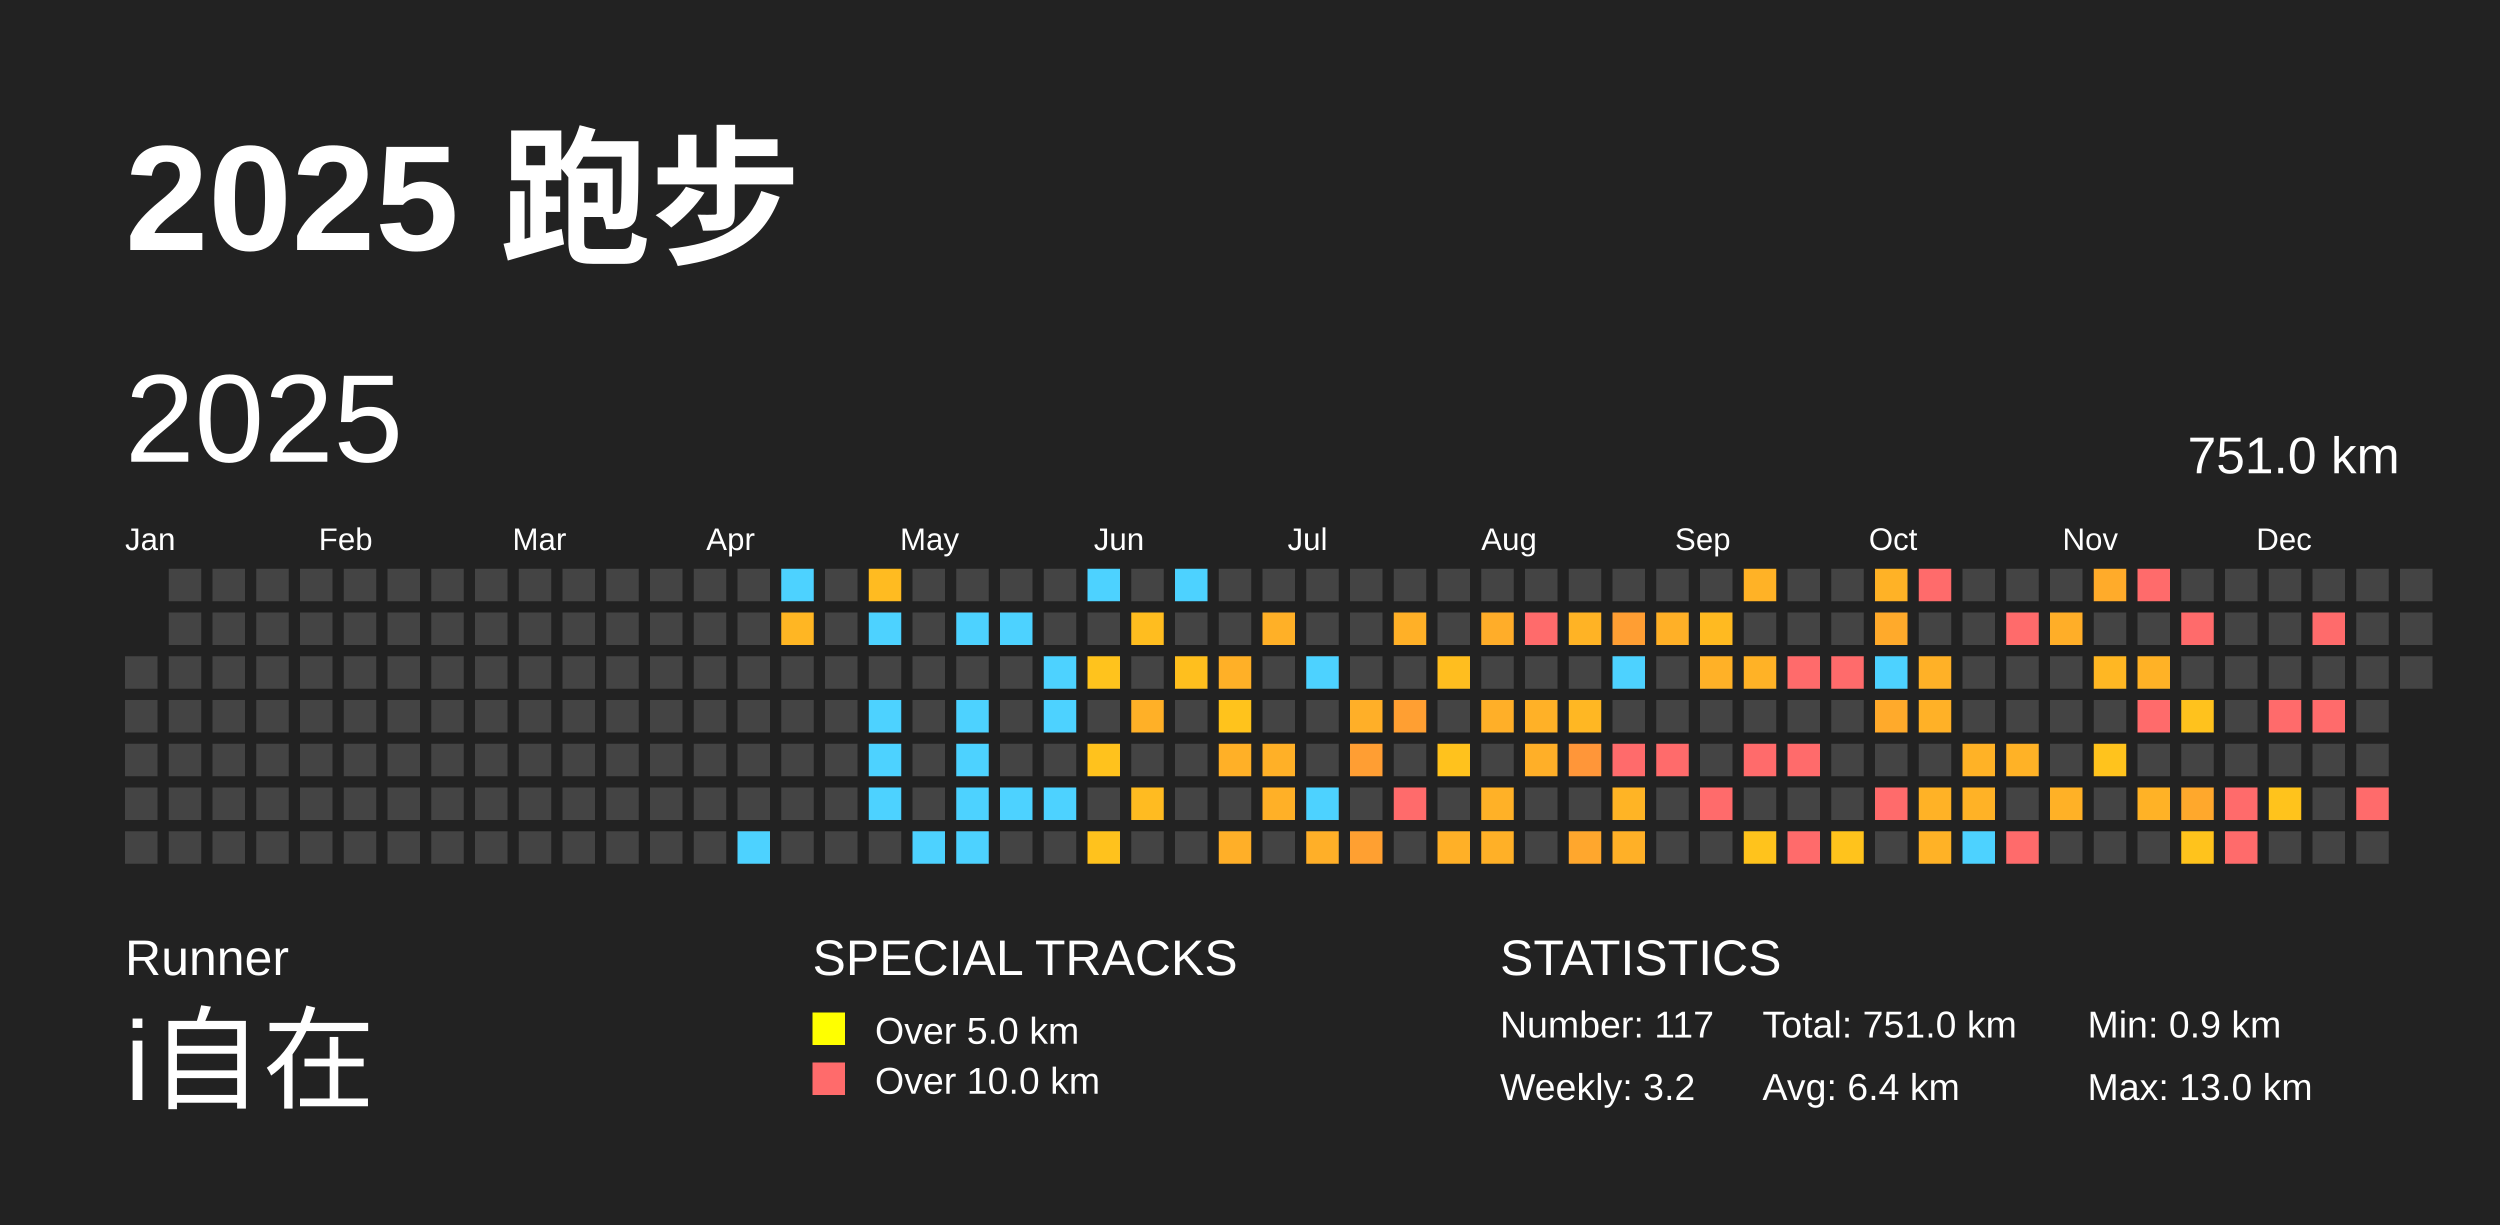
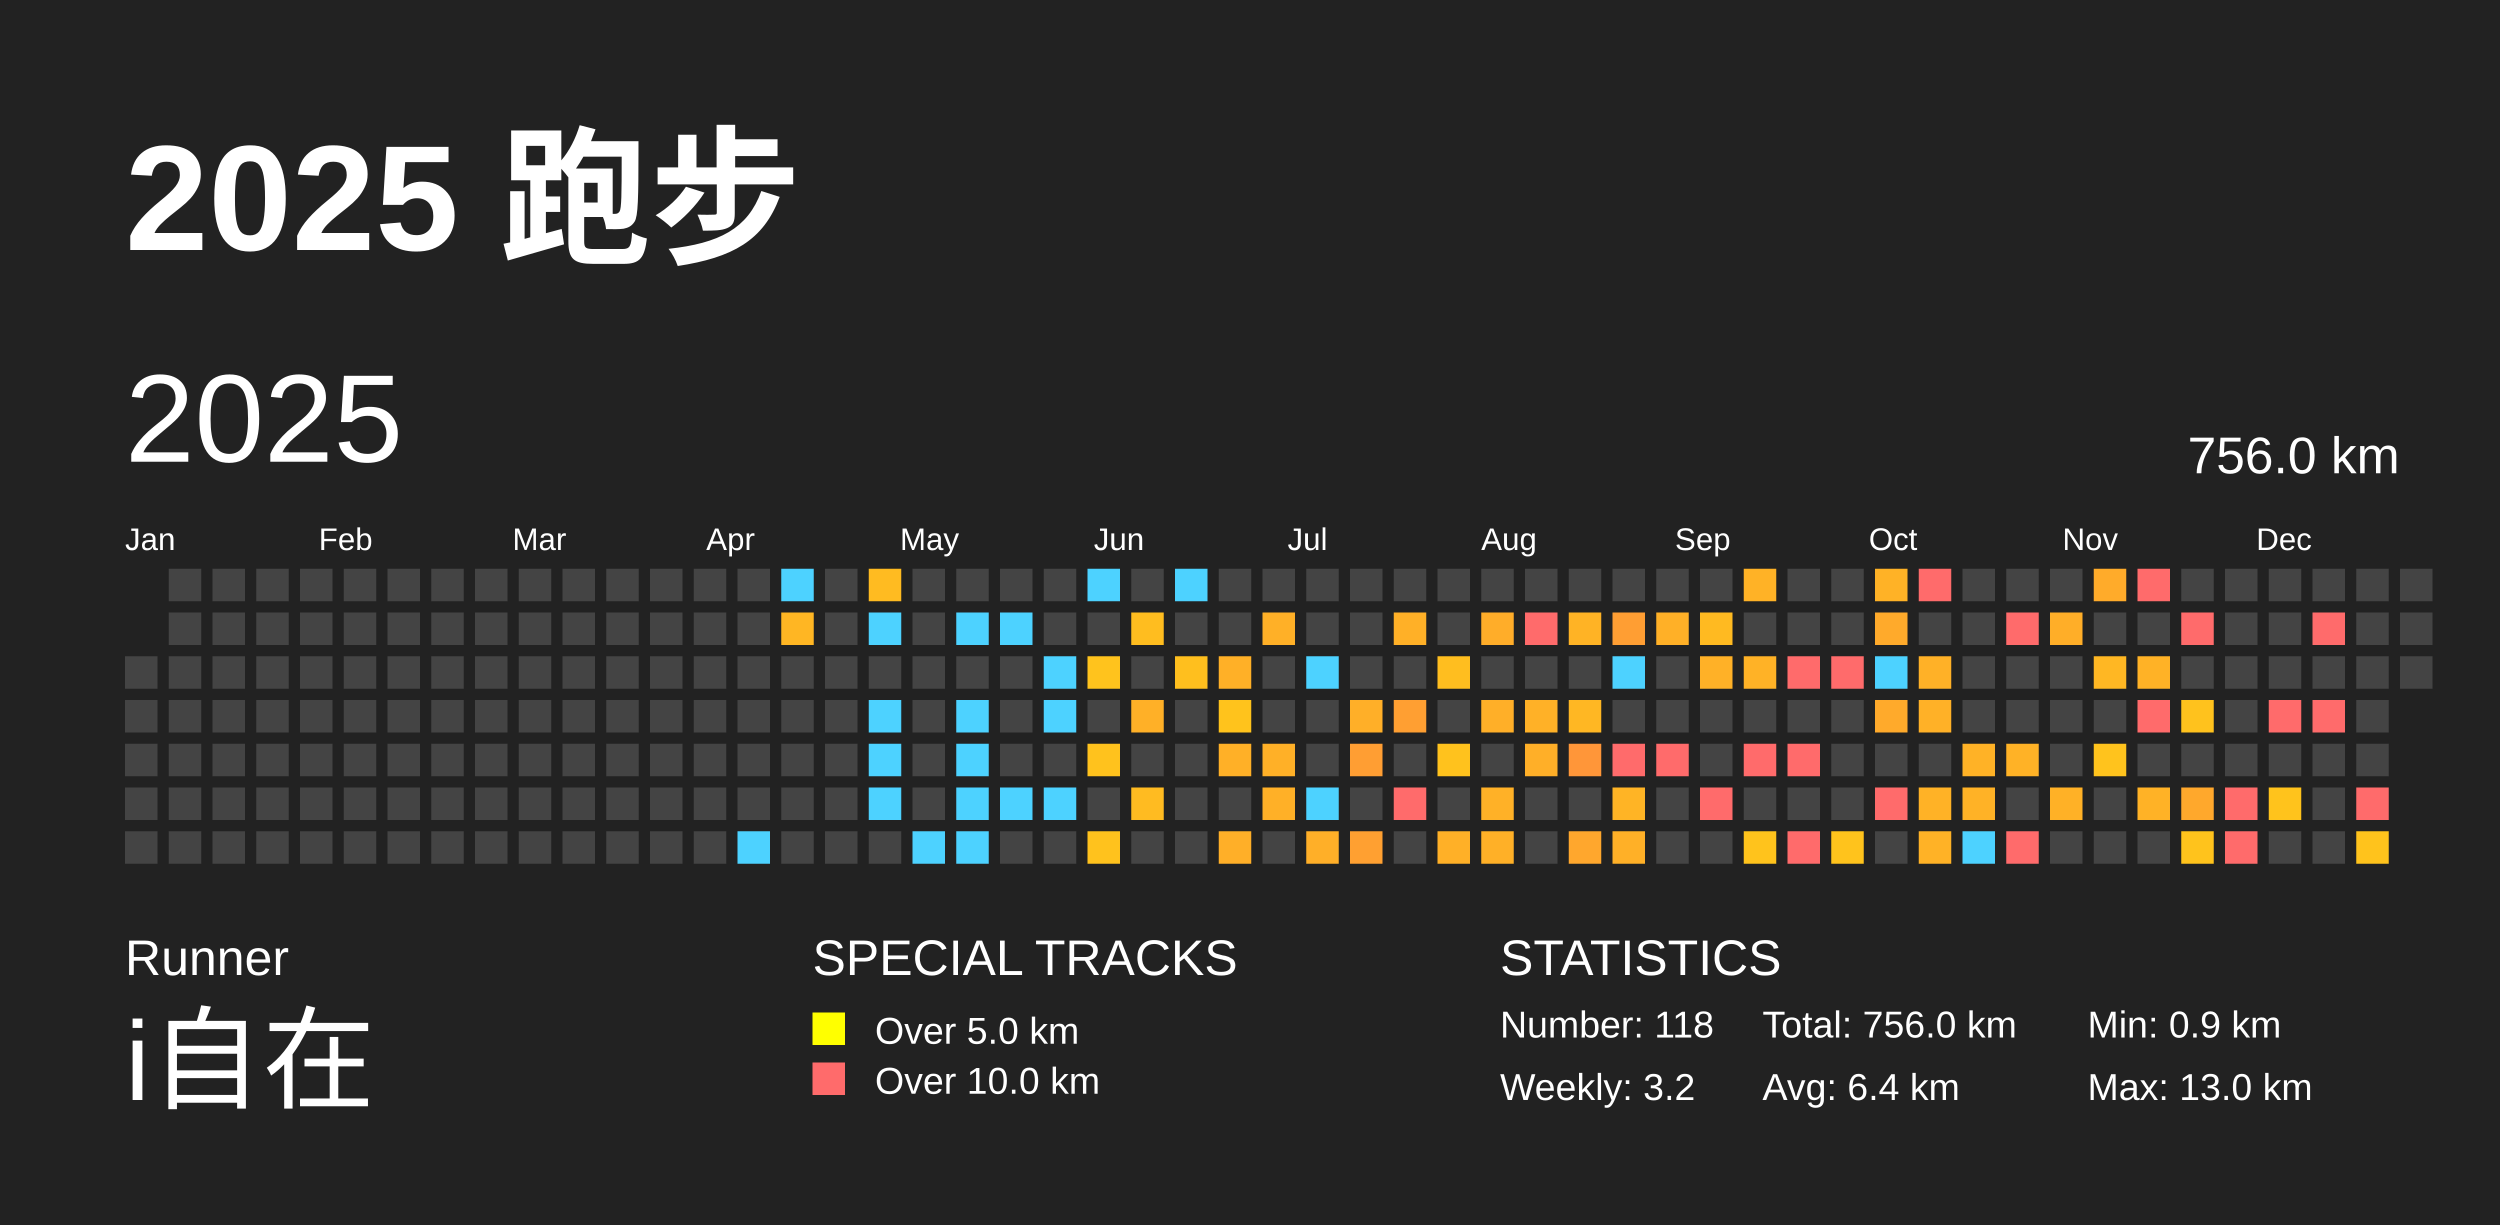
<svg xmlns="http://www.w3.org/2000/svg" baseProfile="full" height="98mm" version="1.1" viewBox="0,0,200,98" width="200mm">
  <defs />
  <rect fill="#222222" height="98" width="200" x="0" y="0" />
  <text fill="#FFFFFF" style="font-size:12px; font-family:Arial; font-weight:bold;" x="10" y="20">2025 跑步</text>
  <text fill="#FFFFFF" style="font-size:4px; font-family:Arial" x="10" y="78">Runner</text>
  <text fill="#FFFFFF" style="font-size:9px; font-family:Arial" x="10" y="88">i自在</text>
  <text fill="#FFFFFF" style="font-size:4px; font-family:Arial" x="65" y="78">SPECIAL TRACKS</text>
  <rect fill="#FFFF00" height="2.6" width="2.6" x="65" y="81" />
  <text fill="#FFFFFF" style="font-size:3px; font-family:Arial" x="70" y="83.5">Over 5.0 km</text>
  <rect fill="#FF6B6B" height="2.6" width="2.6" x="65" y="85" />
  <text fill="#FFFFFF" style="font-size:3px; font-family:Arial" x="70" y="87.5">Over 10.0 km</text>
  <text fill="#FFFFFF" style="font-size:4px; font-family:Arial" x="120" y="78">STATISTICS</text>
-   <text fill="#FFFFFF" style="font-size:3px; font-family:Arial" x="120" y="83">Number: 117</text>
+   <text fill="#FFFFFF" style="font-size:3px; font-family:Arial" x="120" y="83">Number: 118</text>
  <text fill="#FFFFFF" style="font-size:3px; font-family:Arial" x="120" y="88">Weekly: 3.2</text>
-   <text fill="#FFFFFF" style="font-size:3px; font-family:Arial" x="141" y="83">Total: 751.0 km</text>
+   <text fill="#FFFFFF" style="font-size:3px; font-family:Arial" x="141" y="83">Total: 756.0 km</text>
  <text fill="#FFFFFF" style="font-size:3px; font-family:Arial" x="141" y="88">Avg: 6.4 km</text>
  <text fill="#FFFFFF" style="font-size:3px; font-family:Arial" x="167" y="83">Min: 0.9 km</text>
  <text fill="#FFFFFF" style="font-size:3px; font-family:Arial" x="167" y="88">Max: 13.0 km</text>
  <text dominant-baseline="hanging" fill="#FFFFFF" style="font-size:10.0px; font-family:Arial;" x="10" y="30">2025</text>
-   <text dominant-baseline="hanging" fill="#FFFFFF" style="font-size:4.125px; font-family:Arial;" x="175" y="35">751.0 km</text>
+   <text dominant-baseline="hanging" fill="#FFFFFF" style="font-size:4.125px; font-family:Arial;" x="175" y="35">756.0 km</text>
  <text fill="#FFFFFF" style="font-size:2.5px; font-family:Arial" x="10.0" y="44">Jan</text>
  <text fill="#FFFFFF" style="font-size:2.5px; font-family:Arial" x="25.5" y="44">Feb</text>
  <text fill="#FFFFFF" style="font-size:2.5px; font-family:Arial" x="41.0" y="44">Mar</text>
  <text fill="#FFFFFF" style="font-size:2.5px; font-family:Arial" x="56.5" y="44">Apr</text>
  <text fill="#FFFFFF" style="font-size:2.5px; font-family:Arial" x="72.0" y="44">May</text>
  <text fill="#FFFFFF" style="font-size:2.5px; font-family:Arial" x="87.5" y="44">Jun</text>
  <text fill="#FFFFFF" style="font-size:2.5px; font-family:Arial" x="103.0" y="44">Jul</text>
  <text fill="#FFFFFF" style="font-size:2.5px; font-family:Arial" x="118.5" y="44">Aug</text>
  <text fill="#FFFFFF" style="font-size:2.5px; font-family:Arial" x="134.0" y="44">Sep</text>
  <text fill="#FFFFFF" style="font-size:2.5px; font-family:Arial" x="149.5" y="44">Oct</text>
  <text fill="#FFFFFF" style="font-size:2.5px; font-family:Arial" x="165.0" y="44">Nov</text>
  <text fill="#FFFFFF" style="font-size:2.5px; font-family:Arial" x="180.5" y="44">Dec</text>
  <rect fill="#444444" height="2.6" width="2.6" x="10.0" y="52.5" />
  <rect fill="#444444" height="2.6" width="2.6" x="10.0" y="56.0" />
  <rect fill="#444444" height="2.6" width="2.6" x="10.0" y="59.5" />
  <rect fill="#444444" height="2.6" width="2.6" x="10.0" y="63.0" />
  <rect fill="#444444" height="2.6" width="2.6" x="10.0" y="66.5" />
  <rect fill="#444444" height="2.6" width="2.6" x="13.5" y="45.5" />
  <rect fill="#444444" height="2.6" width="2.6" x="13.5" y="49.0" />
  <rect fill="#444444" height="2.6" width="2.6" x="13.5" y="52.5" />
  <rect fill="#444444" height="2.6" width="2.6" x="13.5" y="56.0" />
  <rect fill="#444444" height="2.6" width="2.6" x="13.5" y="59.5" />
  <rect fill="#444444" height="2.6" width="2.6" x="13.5" y="63.0" />
  <rect fill="#444444" height="2.6" width="2.6" x="13.5" y="66.5" />
  <rect fill="#444444" height="2.6" width="2.6" x="17.0" y="45.5" />
  <rect fill="#444444" height="2.6" width="2.6" x="17.0" y="49.0" />
  <rect fill="#444444" height="2.6" width="2.6" x="17.0" y="52.5" />
  <rect fill="#444444" height="2.6" width="2.6" x="17.0" y="56.0" />
  <rect fill="#444444" height="2.6" width="2.6" x="17.0" y="59.5" />
  <rect fill="#444444" height="2.6" width="2.6" x="17.0" y="63.0" />
  <rect fill="#444444" height="2.6" width="2.6" x="17.0" y="66.5" />
  <rect fill="#444444" height="2.6" width="2.6" x="20.5" y="45.5" />
  <rect fill="#444444" height="2.6" width="2.6" x="20.5" y="49.0" />
  <rect fill="#444444" height="2.6" width="2.6" x="20.5" y="52.5" />
  <rect fill="#444444" height="2.6" width="2.6" x="20.5" y="56.0" />
  <rect fill="#444444" height="2.6" width="2.6" x="20.5" y="59.5" />
  <rect fill="#444444" height="2.6" width="2.6" x="20.5" y="63.0" />
  <rect fill="#444444" height="2.6" width="2.6" x="20.5" y="66.5" />
  <rect fill="#444444" height="2.6" width="2.6" x="24.0" y="45.5" />
  <rect fill="#444444" height="2.6" width="2.6" x="24.0" y="49.0" />
  <rect fill="#444444" height="2.6" width="2.6" x="24.0" y="52.5" />
  <rect fill="#444444" height="2.6" width="2.6" x="24.0" y="56.0" />
  <rect fill="#444444" height="2.6" width="2.6" x="24.0" y="59.5" />
  <rect fill="#444444" height="2.6" width="2.6" x="24.0" y="63.0" />
  <rect fill="#444444" height="2.6" width="2.6" x="24.0" y="66.5" />
  <rect fill="#444444" height="2.6" width="2.6" x="27.5" y="45.5" />
  <rect fill="#444444" height="2.6" width="2.6" x="27.5" y="49.0" />
  <rect fill="#444444" height="2.6" width="2.6" x="27.5" y="52.5" />
  <rect fill="#444444" height="2.6" width="2.6" x="27.5" y="56.0" />
  <rect fill="#444444" height="2.6" width="2.6" x="27.5" y="59.5" />
  <rect fill="#444444" height="2.6" width="2.6" x="27.5" y="63.0" />
  <rect fill="#444444" height="2.6" width="2.6" x="27.5" y="66.5" />
  <rect fill="#444444" height="2.6" width="2.6" x="31.0" y="45.5" />
  <rect fill="#444444" height="2.6" width="2.6" x="31.0" y="49.0" />
  <rect fill="#444444" height="2.6" width="2.6" x="31.0" y="52.5" />
  <rect fill="#444444" height="2.6" width="2.6" x="31.0" y="56.0" />
  <rect fill="#444444" height="2.6" width="2.6" x="31.0" y="59.5" />
  <rect fill="#444444" height="2.6" width="2.6" x="31.0" y="63.0" />
  <rect fill="#444444" height="2.6" width="2.6" x="31.0" y="66.5" />
  <rect fill="#444444" height="2.6" width="2.6" x="34.5" y="45.5" />
  <rect fill="#444444" height="2.6" width="2.6" x="34.5" y="49.0" />
  <rect fill="#444444" height="2.6" width="2.6" x="34.5" y="52.5" />
  <rect fill="#444444" height="2.6" width="2.6" x="34.5" y="56.0" />
  <rect fill="#444444" height="2.6" width="2.6" x="34.5" y="59.5" />
  <rect fill="#444444" height="2.6" width="2.6" x="34.5" y="63.0" />
  <rect fill="#444444" height="2.6" width="2.6" x="34.5" y="66.5" />
  <rect fill="#444444" height="2.6" width="2.6" x="38.0" y="45.5" />
  <rect fill="#444444" height="2.6" width="2.6" x="38.0" y="49.0" />
  <rect fill="#444444" height="2.6" width="2.6" x="38.0" y="52.5" />
  <rect fill="#444444" height="2.6" width="2.6" x="38.0" y="56.0" />
  <rect fill="#444444" height="2.6" width="2.6" x="38.0" y="59.5" />
  <rect fill="#444444" height="2.6" width="2.6" x="38.0" y="63.0" />
  <rect fill="#444444" height="2.6" width="2.6" x="38.0" y="66.5" />
  <rect fill="#444444" height="2.6" width="2.6" x="41.5" y="45.5" />
  <rect fill="#444444" height="2.6" width="2.6" x="41.5" y="49.0" />
  <rect fill="#444444" height="2.6" width="2.6" x="41.5" y="52.5" />
  <rect fill="#444444" height="2.6" width="2.6" x="41.5" y="56.0" />
  <rect fill="#444444" height="2.6" width="2.6" x="41.5" y="59.5" />
  <rect fill="#444444" height="2.6" width="2.6" x="41.5" y="63.0" />
  <rect fill="#444444" height="2.6" width="2.6" x="41.5" y="66.5" />
  <rect fill="#444444" height="2.6" width="2.6" x="45.0" y="45.5" />
  <rect fill="#444444" height="2.6" width="2.6" x="45.0" y="49.0" />
  <rect fill="#444444" height="2.6" width="2.6" x="45.0" y="52.5" />
  <rect fill="#444444" height="2.6" width="2.6" x="45.0" y="56.0" />
  <rect fill="#444444" height="2.6" width="2.6" x="45.0" y="59.5" />
  <rect fill="#444444" height="2.6" width="2.6" x="45.0" y="63.0" />
  <rect fill="#444444" height="2.6" width="2.6" x="45.0" y="66.5" />
  <rect fill="#444444" height="2.6" width="2.6" x="48.5" y="45.5" />
  <rect fill="#444444" height="2.6" width="2.6" x="48.5" y="49.0" />
  <rect fill="#444444" height="2.6" width="2.6" x="48.5" y="52.5" />
  <rect fill="#444444" height="2.6" width="2.6" x="48.5" y="56.0" />
  <rect fill="#444444" height="2.6" width="2.6" x="48.5" y="59.5" />
  <rect fill="#444444" height="2.6" width="2.6" x="48.5" y="63.0" />
  <rect fill="#444444" height="2.6" width="2.6" x="48.5" y="66.5" />
  <rect fill="#444444" height="2.6" width="2.6" x="52.0" y="45.5" />
  <rect fill="#444444" height="2.6" width="2.6" x="52.0" y="49.0" />
  <rect fill="#444444" height="2.6" width="2.6" x="52.0" y="52.5" />
  <rect fill="#444444" height="2.6" width="2.6" x="52.0" y="56.0" />
  <rect fill="#444444" height="2.6" width="2.6" x="52.0" y="59.5" />
  <rect fill="#444444" height="2.6" width="2.6" x="52.0" y="63.0" />
  <rect fill="#444444" height="2.6" width="2.6" x="52.0" y="66.5" />
  <rect fill="#444444" height="2.6" width="2.6" x="55.5" y="45.5" />
  <rect fill="#444444" height="2.6" width="2.6" x="55.5" y="49.0" />
  <rect fill="#444444" height="2.6" width="2.6" x="55.5" y="52.5" />
  <rect fill="#444444" height="2.6" width="2.6" x="55.5" y="56.0" />
  <rect fill="#444444" height="2.6" width="2.6" x="55.5" y="59.5" />
  <rect fill="#444444" height="2.6" width="2.6" x="55.5" y="63.0" />
  <rect fill="#444444" height="2.6" width="2.6" x="55.5" y="66.5" />
  <rect fill="#444444" height="2.6" width="2.6" x="59.0" y="45.5" />
  <rect fill="#444444" height="2.6" width="2.6" x="59.0" y="49.0" />
  <rect fill="#444444" height="2.6" width="2.6" x="59.0" y="52.5" />
  <rect fill="#444444" height="2.6" width="2.6" x="59.0" y="56.0" />
  <rect fill="#444444" height="2.6" width="2.6" x="59.0" y="59.5" />
  <rect fill="#444444" height="2.6" width="2.6" x="59.0" y="63.0" />
  <rect fill="#4dd2ff" height="2.6" width="2.6" x="59.0" y="66.5" />
  <rect fill="#4dd2ff" height="2.6" width="2.6" x="62.5" y="45.5" />
  <rect fill="#ffb623" height="2.6" width="2.6" x="62.5" y="49.0" />
  <rect fill="#444444" height="2.6" width="2.6" x="62.5" y="52.5" />
  <rect fill="#444444" height="2.6" width="2.6" x="62.5" y="56.0" />
  <rect fill="#444444" height="2.6" width="2.6" x="62.5" y="59.5" />
  <rect fill="#444444" height="2.6" width="2.6" x="62.5" y="63.0" />
  <rect fill="#444444" height="2.6" width="2.6" x="62.5" y="66.5" />
  <rect fill="#444444" height="2.6" width="2.6" x="66.0" y="45.5" />
  <rect fill="#444444" height="2.6" width="2.6" x="66.0" y="49.0" />
  <rect fill="#444444" height="2.6" width="2.6" x="66.0" y="52.5" />
  <rect fill="#444444" height="2.6" width="2.6" x="66.0" y="56.0" />
  <rect fill="#444444" height="2.6" width="2.6" x="66.0" y="59.5" />
  <rect fill="#444444" height="2.6" width="2.6" x="66.0" y="63.0" />
  <rect fill="#444444" height="2.6" width="2.6" x="66.0" y="66.5" />
  <rect fill="#ffbb21" height="2.6" width="2.6" x="69.5" y="45.5" />
  <rect fill="#4dd2ff" height="2.6" width="2.6" x="69.5" y="49.0" />
  <rect fill="#444444" height="2.6" width="2.6" x="69.5" y="52.5" />
  <rect fill="#4dd2ff" height="2.6" width="2.6" x="69.5" y="56.0" />
  <rect fill="#4dd2ff" height="2.6" width="2.6" x="69.5" y="59.5" />
  <rect fill="#4dd2ff" height="2.6" width="2.6" x="69.5" y="63.0" />
  <rect fill="#444444" height="2.6" width="2.6" x="69.5" y="66.5" />
  <rect fill="#444444" height="2.6" width="2.6" x="73.0" y="45.5" />
  <rect fill="#444444" height="2.6" width="2.6" x="73.0" y="49.0" />
  <rect fill="#444444" height="2.6" width="2.6" x="73.0" y="52.5" />
  <rect fill="#444444" height="2.6" width="2.6" x="73.0" y="56.0" />
  <rect fill="#444444" height="2.6" width="2.6" x="73.0" y="59.5" />
  <rect fill="#444444" height="2.6" width="2.6" x="73.0" y="63.0" />
  <rect fill="#4dd2ff" height="2.6" width="2.6" x="73.0" y="66.5" />
  <rect fill="#444444" height="2.6" width="2.6" x="76.5" y="45.5" />
  <rect fill="#4dd2ff" height="2.6" width="2.6" x="76.5" y="49.0" />
  <rect fill="#444444" height="2.6" width="2.6" x="76.5" y="52.5" />
  <rect fill="#4dd2ff" height="2.6" width="2.6" x="76.5" y="56.0" />
  <rect fill="#4dd2ff" height="2.6" width="2.6" x="76.5" y="59.5" />
  <rect fill="#4dd2ff" height="2.6" width="2.6" x="76.5" y="63.0" />
  <rect fill="#4dd2ff" height="2.6" width="2.6" x="76.5" y="66.5" />
  <rect fill="#444444" height="2.6" width="2.6" x="80.0" y="45.5" />
  <rect fill="#4dd2ff" height="2.6" width="2.6" x="80.0" y="49.0" />
  <rect fill="#444444" height="2.6" width="2.6" x="80.0" y="52.5" />
  <rect fill="#444444" height="2.6" width="2.6" x="80.0" y="56.0" />
  <rect fill="#444444" height="2.6" width="2.6" x="80.0" y="59.5" />
  <rect fill="#4dd2ff" height="2.6" width="2.6" x="80.0" y="63.0" />
  <rect fill="#444444" height="2.6" width="2.6" x="80.0" y="66.5" />
  <rect fill="#444444" height="2.6" width="2.6" x="83.5" y="45.5" />
  <rect fill="#444444" height="2.6" width="2.6" x="83.5" y="49.0" />
  <rect fill="#4dd2ff" height="2.6" width="2.6" x="83.5" y="52.5" />
  <rect fill="#4dd2ff" height="2.6" width="2.6" x="83.5" y="56.0" />
  <rect fill="#444444" height="2.6" width="2.6" x="83.5" y="59.5" />
  <rect fill="#4dd2ff" height="2.6" width="2.6" x="83.5" y="63.0" />
  <rect fill="#444444" height="2.6" width="2.6" x="83.5" y="66.5" />
  <rect fill="#4dd2ff" height="2.6" width="2.6" x="87.0" y="45.5" />
  <rect fill="#444444" height="2.6" width="2.6" x="87.0" y="49.0" />
  <rect fill="#ffc31d" height="2.6" width="2.6" x="87.0" y="52.5" />
  <rect fill="#444444" height="2.6" width="2.6" x="87.0" y="56.0" />
  <rect fill="#ffc21d" height="2.6" width="2.6" x="87.0" y="59.5" />
  <rect fill="#444444" height="2.6" width="2.6" x="87.0" y="63.0" />
  <rect fill="#ffc21d" height="2.6" width="2.6" x="87.0" y="66.5" />
  <rect fill="#444444" height="2.6" width="2.6" x="90.5" y="45.5" />
  <rect fill="#ffbd1f" height="2.6" width="2.6" x="90.5" y="49.0" />
  <rect fill="#444444" height="2.6" width="2.6" x="90.5" y="52.5" />
  <rect fill="#ffb027" height="2.6" width="2.6" x="90.5" y="56.0" />
  <rect fill="#444444" height="2.6" width="2.6" x="90.5" y="59.5" />
  <rect fill="#ffbb21" height="2.6" width="2.6" x="90.5" y="63.0" />
  <rect fill="#444444" height="2.6" width="2.6" x="90.5" y="66.5" />
  <rect fill="#4dd2ff" height="2.6" width="2.6" x="94.0" y="45.5" />
  <rect fill="#444444" height="2.6" width="2.6" x="94.0" y="49.0" />
  <rect fill="#ffbf1e" height="2.6" width="2.6" x="94.0" y="52.5" />
  <rect fill="#444444" height="2.6" width="2.6" x="94.0" y="56.0" />
  <rect fill="#444444" height="2.6" width="2.6" x="94.0" y="59.5" />
  <rect fill="#444444" height="2.6" width="2.6" x="94.0" y="63.0" />
  <rect fill="#444444" height="2.6" width="2.6" x="94.0" y="66.5" />
  <rect fill="#444444" height="2.6" width="2.6" x="97.5" y="45.5" />
  <rect fill="#444444" height="2.6" width="2.6" x="97.5" y="49.0" />
  <rect fill="#ffb027" height="2.6" width="2.6" x="97.5" y="52.5" />
  <rect fill="#ffc31c" height="2.6" width="2.6" x="97.5" y="56.0" />
  <rect fill="#ffb027" height="2.6" width="2.6" x="97.5" y="59.5" />
  <rect fill="#444444" height="2.6" width="2.6" x="97.5" y="63.0" />
  <rect fill="#ffaf28" height="2.6" width="2.6" x="97.5" y="66.5" />
  <rect fill="#444444" height="2.6" width="2.6" x="101.0" y="45.5" />
  <rect fill="#ffb027" height="2.6" width="2.6" x="101.0" y="49.0" />
  <rect fill="#444444" height="2.6" width="2.6" x="101.0" y="52.5" />
  <rect fill="#444444" height="2.6" width="2.6" x="101.0" y="56.0" />
  <rect fill="#ffb027" height="2.6" width="2.6" x="101.0" y="59.5" />
  <rect fill="#ffb027" height="2.6" width="2.6" x="101.0" y="63.0" />
  <rect fill="#444444" height="2.6" width="2.6" x="101.0" y="66.5" />
  <rect fill="#444444" height="2.6" width="2.6" x="104.5" y="45.5" />
  <rect fill="#444444" height="2.6" width="2.6" x="104.5" y="49.0" />
  <rect fill="#4dd2ff" height="2.6" width="2.6" x="104.5" y="52.5" />
  <rect fill="#444444" height="2.6" width="2.6" x="104.5" y="56.0" />
  <rect fill="#444444" height="2.6" width="2.6" x="104.5" y="59.5" />
  <rect fill="#4dd2ff" height="2.6" width="2.6" x="104.5" y="63.0" />
  <rect fill="#ffaf28" height="2.6" width="2.6" x="104.5" y="66.5" />
  <rect fill="#444444" height="2.6" width="2.6" x="108.0" y="45.5" />
  <rect fill="#444444" height="2.6" width="2.6" x="108.0" y="49.0" />
  <rect fill="#444444" height="2.6" width="2.6" x="108.0" y="52.5" />
  <rect fill="#ffaf28" height="2.6" width="2.6" x="108.0" y="56.0" />
  <rect fill="#ff9e33" height="2.6" width="2.6" x="108.0" y="59.5" />
  <rect fill="#444444" height="2.6" width="2.6" x="108.0" y="63.0" />
  <rect fill="#ffa031" height="2.6" width="2.6" x="108.0" y="66.5" />
  <rect fill="#444444" height="2.6" width="2.6" x="111.5" y="45.5" />
  <rect fill="#ffb027" height="2.6" width="2.6" x="111.5" y="49.0" />
  <rect fill="#444444" height="2.6" width="2.6" x="111.5" y="52.5" />
  <rect fill="#ff9f32" height="2.6" width="2.6" x="111.5" y="56.0" />
  <rect fill="#444444" height="2.6" width="2.6" x="111.5" y="59.5" />
  <rect fill="#FF6B6B" height="2.6" width="2.6" x="111.5" y="63.0" />
  <rect fill="#444444" height="2.6" width="2.6" x="111.5" y="66.5" />
  <rect fill="#444444" height="2.6" width="2.6" x="115.0" y="45.5" />
  <rect fill="#444444" height="2.6" width="2.6" x="115.0" y="49.0" />
  <rect fill="#ffbe1f" height="2.6" width="2.6" x="115.0" y="52.5" />
  <rect fill="#444444" height="2.6" width="2.6" x="115.0" y="56.0" />
  <rect fill="#ffc21d" height="2.6" width="2.6" x="115.0" y="59.5" />
  <rect fill="#444444" height="2.6" width="2.6" x="115.0" y="63.0" />
  <rect fill="#ffb027" height="2.6" width="2.6" x="115.0" y="66.5" />
  <rect fill="#444444" height="2.6" width="2.6" x="118.5" y="45.5" />
  <rect fill="#ffad29" height="2.6" width="2.6" x="118.5" y="49.0" />
  <rect fill="#444444" height="2.6" width="2.6" x="118.5" y="52.5" />
  <rect fill="#ffaf28" height="2.6" width="2.6" x="118.5" y="56.0" />
  <rect fill="#444444" height="2.6" width="2.6" x="118.5" y="59.5" />
  <rect fill="#ffb127" height="2.6" width="2.6" x="118.5" y="63.0" />
  <rect fill="#ffb027" height="2.6" width="2.6" x="118.5" y="66.5" />
  <rect fill="#444444" height="2.6" width="2.6" x="122.0" y="45.5" />
  <rect fill="#FF6B6B" height="2.6" width="2.6" x="122.0" y="49.0" />
  <rect fill="#444444" height="2.6" width="2.6" x="122.0" y="52.5" />
  <rect fill="#ffb127" height="2.6" width="2.6" x="122.0" y="56.0" />
  <rect fill="#ffaf28" height="2.6" width="2.6" x="122.0" y="59.5" />
  <rect fill="#444444" height="2.6" width="2.6" x="122.0" y="63.0" />
  <rect fill="#444444" height="2.6" width="2.6" x="122.0" y="66.5" />
  <rect fill="#444444" height="2.6" width="2.6" x="125.5" y="45.5" />
  <rect fill="#ffb325" height="2.6" width="2.6" x="125.5" y="49.0" />
  <rect fill="#444444" height="2.6" width="2.6" x="125.5" y="52.5" />
  <rect fill="#ffb723" height="2.6" width="2.6" x="125.5" y="56.0" />
  <rect fill="#ff9639" height="2.6" width="2.6" x="125.5" y="59.5" />
  <rect fill="#444444" height="2.6" width="2.6" x="125.5" y="63.0" />
  <rect fill="#ffa72d" height="2.6" width="2.6" x="125.5" y="66.5" />
  <rect fill="#444444" height="2.6" width="2.6" x="129.0" y="45.5" />
  <rect fill="#ff9e33" height="2.6" width="2.6" x="129.0" y="49.0" />
  <rect fill="#4dd2ff" height="2.6" width="2.6" x="129.0" y="52.5" />
  <rect fill="#444444" height="2.6" width="2.6" x="129.0" y="56.0" />
  <rect fill="#FF6B6B" height="2.6" width="2.6" x="129.0" y="59.5" />
  <rect fill="#ffb425" height="2.6" width="2.6" x="129.0" y="63.0" />
  <rect fill="#ffb027" height="2.6" width="2.6" x="129.0" y="66.5" />
  <rect fill="#444444" height="2.6" width="2.6" x="132.5" y="45.5" />
  <rect fill="#ffb027" height="2.6" width="2.6" x="132.5" y="49.0" />
  <rect fill="#444444" height="2.6" width="2.6" x="132.5" y="52.5" />
  <rect fill="#444444" height="2.6" width="2.6" x="132.5" y="56.0" />
  <rect fill="#FF6B6B" height="2.6" width="2.6" x="132.5" y="59.5" />
  <rect fill="#444444" height="2.6" width="2.6" x="132.5" y="63.0" />
  <rect fill="#444444" height="2.6" width="2.6" x="132.5" y="66.5" />
  <rect fill="#444444" height="2.6" width="2.6" x="136.0" y="45.5" />
  <rect fill="#ffba21" height="2.6" width="2.6" x="136.0" y="49.0" />
  <rect fill="#ffb127" height="2.6" width="2.6" x="136.0" y="52.5" />
  <rect fill="#444444" height="2.6" width="2.6" x="136.0" y="56.0" />
  <rect fill="#444444" height="2.6" width="2.6" x="136.0" y="59.5" />
  <rect fill="#FF6B6B" height="2.6" width="2.6" x="136.0" y="63.0" />
  <rect fill="#444444" height="2.6" width="2.6" x="136.0" y="66.5" />
  <rect fill="#ffb226" height="2.6" width="2.6" x="139.5" y="45.5" />
  <rect fill="#444444" height="2.6" width="2.6" x="139.5" y="49.0" />
  <rect fill="#ffb226" height="2.6" width="2.6" x="139.5" y="52.5" />
  <rect fill="#444444" height="2.6" width="2.6" x="139.5" y="56.0" />
  <rect fill="#FF6B6B" height="2.6" width="2.6" x="139.5" y="59.5" />
  <rect fill="#444444" height="2.6" width="2.6" x="139.5" y="63.0" />
  <rect fill="#ffc31c" height="2.6" width="2.6" x="139.5" y="66.5" />
  <rect fill="#444444" height="2.6" width="2.6" x="143.0" y="45.5" />
  <rect fill="#444444" height="2.6" width="2.6" x="143.0" y="49.0" />
  <rect fill="#FF6B6B" height="2.6" width="2.6" x="143.0" y="52.5" />
  <rect fill="#444444" height="2.6" width="2.6" x="143.0" y="56.0" />
  <rect fill="#FF6B6B" height="2.6" width="2.6" x="143.0" y="59.5" />
  <rect fill="#444444" height="2.6" width="2.6" x="143.0" y="63.0" />
  <rect fill="#FF6B6B" height="2.6" width="2.6" x="143.0" y="66.5" />
  <rect fill="#444444" height="2.6" width="2.6" x="146.5" y="45.5" />
  <rect fill="#444444" height="2.6" width="2.6" x="146.5" y="49.0" />
  <rect fill="#FF6B6B" height="2.6" width="2.6" x="146.5" y="52.5" />
  <rect fill="#444444" height="2.6" width="2.6" x="146.5" y="56.0" />
  <rect fill="#444444" height="2.6" width="2.6" x="146.5" y="59.5" />
  <rect fill="#444444" height="2.6" width="2.6" x="146.5" y="63.0" />
  <rect fill="#ffc31c" height="2.6" width="2.6" x="146.5" y="66.5" />
  <rect fill="#ffb226" height="2.6" width="2.6" x="150.0" y="45.5" />
  <rect fill="#ffaa2b" height="2.6" width="2.6" x="150.0" y="49.0" />
  <rect fill="#4dd2ff" height="2.6" width="2.6" x="150.0" y="52.5" />
  <rect fill="#ffaa2b" height="2.6" width="2.6" x="150.0" y="56.0" />
  <rect fill="#444444" height="2.6" width="2.6" x="150.0" y="59.5" />
  <rect fill="#FF6B6B" height="2.6" width="2.6" x="150.0" y="63.0" />
  <rect fill="#444444" height="2.6" width="2.6" x="150.0" y="66.5" />
  <rect fill="#FF6B6B" height="2.6" width="2.6" x="153.5" y="45.5" />
  <rect fill="#444444" height="2.6" width="2.6" x="153.5" y="49.0" />
  <rect fill="#ffb127" height="2.6" width="2.6" x="153.5" y="52.5" />
  <rect fill="#ffb127" height="2.6" width="2.6" x="153.5" y="56.0" />
  <rect fill="#444444" height="2.6" width="2.6" x="153.5" y="59.5" />
  <rect fill="#ffb226" height="2.6" width="2.6" x="153.5" y="63.0" />
  <rect fill="#ffb226" height="2.6" width="2.6" x="153.5" y="66.5" />
  <rect fill="#444444" height="2.6" width="2.6" x="157.0" y="45.5" />
  <rect fill="#444444" height="2.6" width="2.6" x="157.0" y="49.0" />
  <rect fill="#444444" height="2.6" width="2.6" x="157.0" y="52.5" />
  <rect fill="#444444" height="2.6" width="2.6" x="157.0" y="56.0" />
  <rect fill="#ffb226" height="2.6" width="2.6" x="157.0" y="59.5" />
  <rect fill="#ffb226" height="2.6" width="2.6" x="157.0" y="63.0" />
  <rect fill="#4dd2ff" height="2.6" width="2.6" x="157.0" y="66.5" />
  <rect fill="#444444" height="2.6" width="2.6" x="160.5" y="45.5" />
  <rect fill="#FF6B6B" height="2.6" width="2.6" x="160.5" y="49.0" />
  <rect fill="#444444" height="2.6" width="2.6" x="160.5" y="52.5" />
  <rect fill="#444444" height="2.6" width="2.6" x="160.5" y="56.0" />
  <rect fill="#ffb226" height="2.6" width="2.6" x="160.5" y="59.5" />
  <rect fill="#444444" height="2.6" width="2.6" x="160.5" y="63.0" />
  <rect fill="#FF6B6B" height="2.6" width="2.6" x="160.5" y="66.5" />
  <rect fill="#444444" height="2.6" width="2.6" x="164.0" y="45.5" />
  <rect fill="#ffae28" height="2.6" width="2.6" x="164.0" y="49.0" />
  <rect fill="#444444" height="2.6" width="2.6" x="164.0" y="52.5" />
  <rect fill="#444444" height="2.6" width="2.6" x="164.0" y="56.0" />
  <rect fill="#444444" height="2.6" width="2.6" x="164.0" y="59.5" />
  <rect fill="#ffb126" height="2.6" width="2.6" x="164.0" y="63.0" />
  <rect fill="#444444" height="2.6" width="2.6" x="164.0" y="66.5" />
  <rect fill="#ffab2a" height="2.6" width="2.6" x="167.5" y="45.5" />
  <rect fill="#444444" height="2.6" width="2.6" x="167.5" y="49.0" />
  <rect fill="#ffb723" height="2.6" width="2.6" x="167.5" y="52.5" />
  <rect fill="#444444" height="2.6" width="2.6" x="167.5" y="56.0" />
  <rect fill="#ffc31d" height="2.6" width="2.6" x="167.5" y="59.5" />
  <rect fill="#444444" height="2.6" width="2.6" x="167.5" y="63.0" />
  <rect fill="#444444" height="2.6" width="2.6" x="167.5" y="66.5" />
  <rect fill="#FF6B6B" height="2.6" width="2.6" x="171.0" y="45.5" />
  <rect fill="#444444" height="2.6" width="2.6" x="171.0" y="49.0" />
  <rect fill="#ffb226" height="2.6" width="2.6" x="171.0" y="52.5" />
  <rect fill="#FF6B6B" height="2.6" width="2.6" x="171.0" y="56.0" />
  <rect fill="#444444" height="2.6" width="2.6" x="171.0" y="59.5" />
  <rect fill="#ffb226" height="2.6" width="2.6" x="171.0" y="63.0" />
  <rect fill="#444444" height="2.6" width="2.6" x="171.0" y="66.5" />
  <rect fill="#444444" height="2.6" width="2.6" x="174.5" y="45.5" />
  <rect fill="#FF6B6B" height="2.6" width="2.6" x="174.5" y="49.0" />
  <rect fill="#444444" height="2.6" width="2.6" x="174.5" y="52.5" />
  <rect fill="#ffc21d" height="2.6" width="2.6" x="174.5" y="56.0" />
  <rect fill="#444444" height="2.6" width="2.6" x="174.5" y="59.5" />
  <rect fill="#ffa82c" height="2.6" width="2.6" x="174.5" y="63.0" />
  <rect fill="#ffc31c" height="2.6" width="2.6" x="174.5" y="66.5" />
  <rect fill="#444444" height="2.6" width="2.6" x="178.0" y="45.5" />
  <rect fill="#444444" height="2.6" width="2.6" x="178.0" y="49.0" />
  <rect fill="#444444" height="2.6" width="2.6" x="178.0" y="52.5" />
  <rect fill="#444444" height="2.6" width="2.6" x="178.0" y="56.0" />
  <rect fill="#444444" height="2.6" width="2.6" x="178.0" y="59.5" />
  <rect fill="#FF6B6B" height="2.6" width="2.6" x="178.0" y="63.0" />
  <rect fill="#FF6B6B" height="2.6" width="2.6" x="178.0" y="66.5" />
  <rect fill="#444444" height="2.6" width="2.6" x="181.5" y="45.5" />
  <rect fill="#444444" height="2.6" width="2.6" x="181.5" y="49.0" />
  <rect fill="#444444" height="2.6" width="2.6" x="181.5" y="52.5" />
  <rect fill="#FF6B6B" height="2.6" width="2.6" x="181.5" y="56.0" />
  <rect fill="#444444" height="2.6" width="2.6" x="181.5" y="59.5" />
  <rect fill="#ffc31c" height="2.6" width="2.6" x="181.5" y="63.0" />
  <rect fill="#444444" height="2.6" width="2.6" x="181.5" y="66.5" />
  <rect fill="#444444" height="2.6" width="2.6" x="185.0" y="45.5" />
  <rect fill="#FF6B6B" height="2.6" width="2.6" x="185.0" y="49.0" />
  <rect fill="#444444" height="2.6" width="2.6" x="185.0" y="52.5" />
  <rect fill="#FF6B6B" height="2.6" width="2.6" x="185.0" y="56.0" />
  <rect fill="#444444" height="2.6" width="2.6" x="185.0" y="59.5" />
  <rect fill="#444444" height="2.6" width="2.6" x="185.0" y="63.0" />
  <rect fill="#444444" height="2.6" width="2.6" x="185.0" y="66.5" />
  <rect fill="#444444" height="2.6" width="2.6" x="188.5" y="45.5" />
  <rect fill="#444444" height="2.6" width="2.6" x="188.5" y="49.0" />
  <rect fill="#444444" height="2.6" width="2.6" x="188.5" y="52.5" />
  <rect fill="#444444" height="2.6" width="2.6" x="188.5" y="56.0" />
  <rect fill="#444444" height="2.6" width="2.6" x="188.5" y="59.5" />
  <rect fill="#FF6B6B" height="2.6" width="2.6" x="188.5" y="63.0" />
-   <rect fill="#444444" height="2.6" width="2.6" x="188.5" y="66.5" />
+   <rect fill="#ffc31c" height="2.6" width="2.6" x="188.5" y="66.5" />
  <rect fill="#444444" height="2.6" width="2.6" x="192.0" y="45.5" />
  <rect fill="#444444" height="2.6" width="2.6" x="192.0" y="49.0" />
  <rect fill="#444444" height="2.6" width="2.6" x="192.0" y="52.5" />
</svg>
